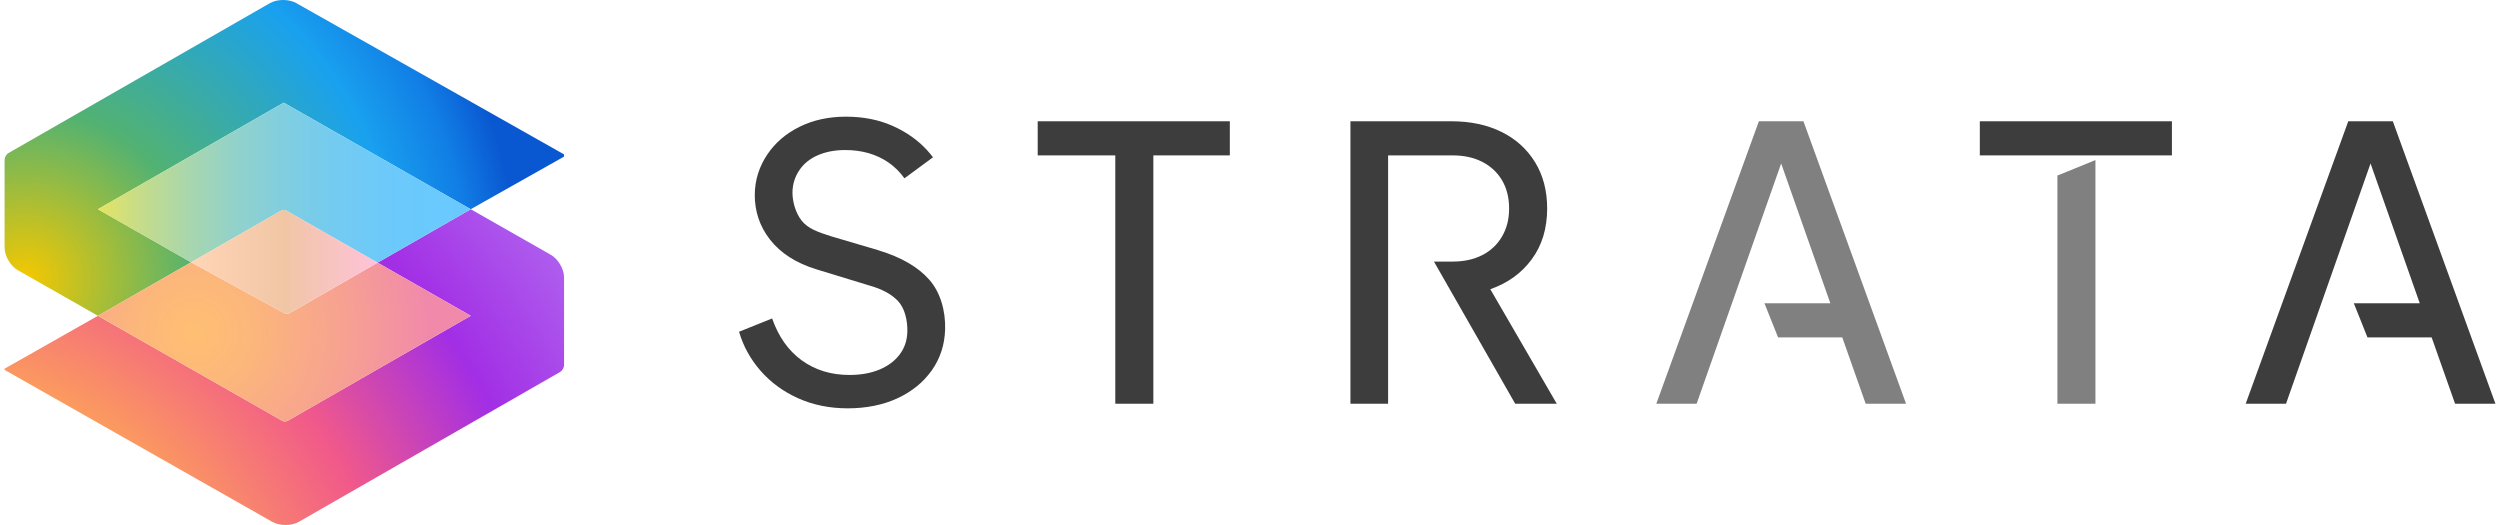
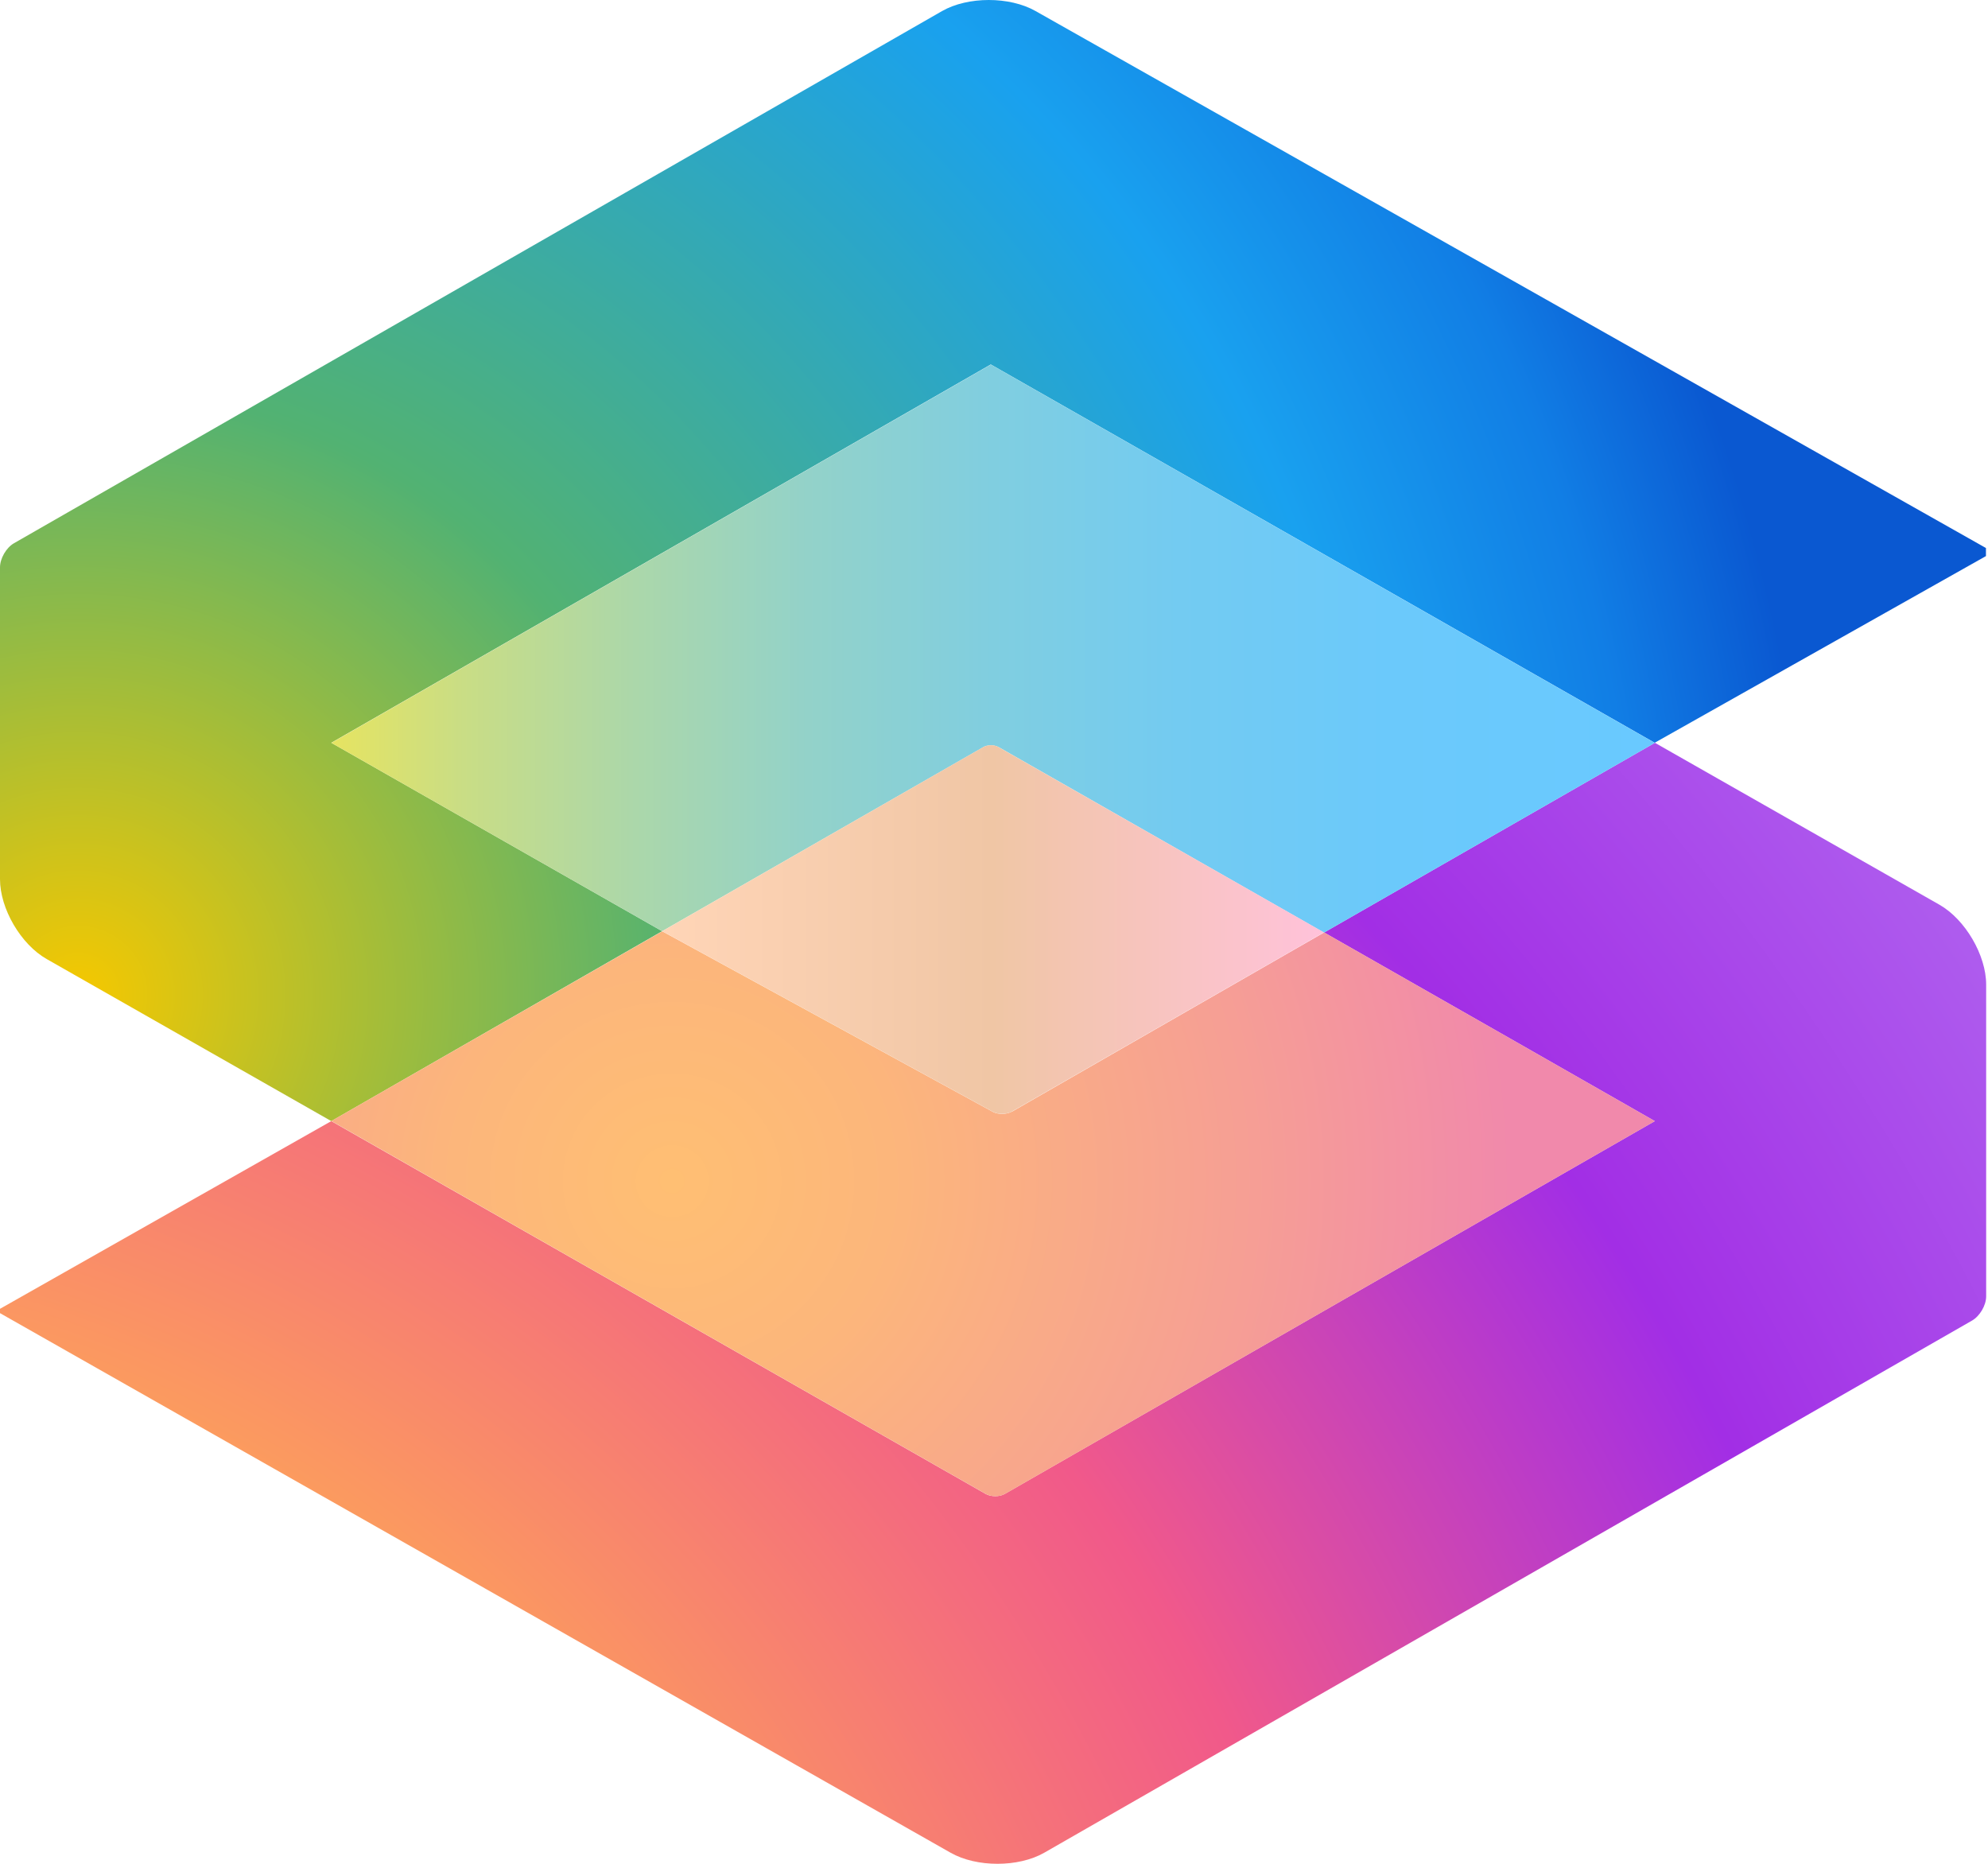
- <svg xmlns="http://www.w3.org/2000/svg" width="100" height="21" viewBox="0 0 854 180" fill="none">
+ <svg xmlns="http://www.w3.org/2000/svg" width="192" height="180" viewBox="0 0 192 180" fill="none">
  <path d="M191.822 95.089V125.204C191.822 126.06 191.21 127.101 190.471 127.529L100.846 178.934C98.351 180.355 94.319 180.355 91.814 178.934L0 126.819V126.401L31.995 108.273L95.206 144.285C95.719 144.567 96.527 144.567 97.03 144.285L159.817 108.273L146.437 100.635L127.881 90.058L159.827 71.736L187.306 87.373C189.8 88.793 191.822 92.248 191.822 95.089Z" fill="url(#paint0_radial_1_20)" />
  <path d="M100.008 1.064C97.503 -0.356 93.471 -0.356 90.976 1.074L1.341 52.469C0.601 52.897 0 53.938 0 54.795V84.91C0 87.761 2.011 91.205 4.516 92.626L31.995 108.272L63.95 89.931L31.995 71.735L95.689 35.198L159.807 71.735L191.802 53.705V52.926L100.008 1.064Z" fill="url(#paint1_radial_1_20)" />
  <path d="M97.72 107.359C97.207 107.641 96.399 107.651 95.886 107.378L63.96 89.942L32.005 108.264L95.216 144.285C95.728 144.567 96.537 144.567 97.04 144.285L159.827 108.274L146.447 100.635L127.891 90.058H127.881L97.74 107.359H97.72Z" fill="url(#paint2_radial_1_20)" />
  <path d="M31.995 71.736L63.95 89.932L94.999 72.135C95.156 72.048 95.354 71.999 95.561 71.989C95.876 71.96 96.201 72.009 96.487 72.174L127.871 90.068L159.817 71.746L95.699 35.209L32.005 71.746L31.995 71.736Z" fill="url(#paint3_linear_1_20)" />
  <path d="M63.96 89.932L95.886 107.368C96.399 107.641 97.207 107.631 97.72 107.349L127.861 90.049L96.389 72.126C96.162 71.999 95.857 71.95 95.561 71.98C95.344 71.999 95.127 72.057 94.94 72.164L63.96 89.932Z" fill="url(#paint4_linear_1_20)" />
-   <path d="M380.815 138.421V53.277H354.212V41.579H420.083V53.277H393.863V138.421H380.815Z" fill="#3D3D3D" />
-   <path d="M616.751 41.579H601.471L566.305 138.421H580.13L609.111 56.045L625.968 103.972H603.376L608.052 115.67H630.058L638.092 138.421H651.928L616.751 41.579Z" fill="#808080" />
-   <path d="M818.826 41.579H803.547L768.38 138.421H782.206L811.187 56.045L828.055 103.972H805.451L810.128 115.67H832.133L840.167 138.421H854.004L818.826 41.579Z" fill="#3D3D3D" />
-   <path d="M532.175 138.421L509.391 99.157C515.363 97.077 520.107 93.653 523.611 88.882C527.127 84.112 528.884 78.318 528.884 71.469C528.884 65.397 527.498 60.115 524.738 55.612C521.966 51.108 518.124 47.639 513.211 45.215C508.287 42.791 502.585 41.579 496.084 41.579H461.436V138.432H474.349V53.277H496.478C500.343 53.277 503.724 54.011 506.619 55.489C509.515 56.957 511.78 59.07 513.403 61.794C515.025 64.53 515.836 67.754 515.836 71.48C515.836 75.205 515.025 78.329 513.403 81.098C511.78 83.878 509.515 85.991 506.619 87.47C503.724 88.949 500.343 89.683 496.478 89.683H490.067L517.932 138.432H532.175V138.421Z" fill="#3D3D3D" />
-   <path d="M299.8 85.858L283.473 81.043C278.864 79.575 275.461 78.408 273.264 75.628C271.067 72.848 270.132 68.834 270.132 66.131C270.132 63.096 271.033 60.483 272.543 58.27C274.053 56.057 276.171 54.367 278.887 53.199C281.602 52.032 284.712 51.442 288.228 51.442C293.929 51.442 298.853 52.854 302.988 55.668C305.129 57.136 306.966 58.959 308.521 61.139L318.313 53.933C317.682 53.099 317.017 52.287 316.296 51.498C313.062 47.984 309.084 45.193 304.363 43.114C299.642 41.034 294.335 40 288.453 40C282.571 40 277.287 41.145 272.611 43.447C267.935 45.749 264.227 48.907 261.523 52.943C258.808 56.98 257.208 61.628 257.208 66.921C257.208 72.214 258.751 77.407 262.38 82.088C266.008 86.77 271.349 90.195 278.402 92.363L296.284 97.823C300.724 99.046 304.07 100.836 306.324 103.216C308.577 105.607 309.648 109.788 309.513 113.857C309.422 116.804 308.532 119.384 306.842 121.597C305.152 123.81 302.842 125.522 299.901 126.734C296.96 127.946 293.557 128.558 289.704 128.558C283.383 128.558 277.918 126.89 273.32 123.554C268.723 120.218 265.343 115.436 263.157 109.187L251.822 113.735C253.253 118.672 255.709 123.142 259.191 127.123C262.672 131.104 266.965 134.251 272.081 136.553C277.197 138.844 282.864 140 289.095 140C295.326 140 301.186 138.855 306.132 136.553C311.079 134.262 315 131.071 317.884 127.001C320.78 122.931 322.301 118.25 322.47 112.968C322.662 106.552 320.848 100.225 317.028 95.888C313.208 91.551 307.473 88.226 299.811 85.88L299.8 85.858Z" fill="#3D3D3D" />
-   <path d="M703.827 138.421H716.864V54.878L703.827 60.193V138.421Z" fill="#808080" />
-   <path d="M743.085 41.579H677.224V53.277H743.085V41.579Z" fill="#3D3D3D" />
  <defs>
    <radialGradient id="paint0_radial_1_20" cx="0" cy="0" r="1" gradientTransform="matrix(230.718 -152.765 154.798 227.688 -31.571 238.396)" gradientUnits="userSpaceOnUse">
      <stop offset="0.35" stop-color="#FFB051" />
      <stop offset="0.6" stop-color="#F1598A" />
      <stop offset="0.8" stop-color="#A22EE5" />
      <stop offset="1" stop-color="#B167F0" />
    </radialGradient>
    <radialGradient id="paint1_radial_1_20" cx="0" cy="0" r="1" gradientUnits="userSpaceOnUse" gradientTransform="translate(7.00043 95.798) scale(168.829 166.611)">
      <stop stop-color="#F5C800" />
      <stop offset="0.35" stop-color="#52B272" />
      <stop offset="0.75" stop-color="#19A1EF" />
      <stop offset="0.9" stop-color="#117EE5" />
      <stop offset="1" stop-color="#0A58D1" />
    </radialGradient>
    <radialGradient id="paint2_radial_1_20" cx="0" cy="0" r="1" gradientUnits="userSpaceOnUse" gradientTransform="translate(64.9067 114.053) scale(81.1951 80.1287)">
      <stop stop-color="#FFBF73" />
      <stop offset="0.26" stop-color="#FCB67B" />
      <stop offset="0.68" stop-color="#F69F94" />
      <stop offset="1" stop-color="#F189AB" />
    </radialGradient>
    <linearGradient id="paint3_linear_1_20" x1="31.995" y1="62.629" x2="159.817" y2="62.629" gradientUnits="userSpaceOnUse">
      <stop stop-color="#E6E461" />
      <stop offset="0.1" stop-color="#C9DD85" />
      <stop offset="0.23" stop-color="#ABD7AA" />
      <stop offset="0.36" stop-color="#93D2C9" />
      <stop offset="0.5" stop-color="#80CEE0" />
      <stop offset="0.64" stop-color="#73CBF1" />
      <stop offset="0.8" stop-color="#6BC9FB" />
      <stop offset="1" stop-color="#69C9FF" />
    </linearGradient>
    <linearGradient id="paint4_linear_1_20" x1="63.96" y1="89.776" x2="127.861" y2="89.776" gradientUnits="userSpaceOnUse">
      <stop stop-color="#FFD5B7" />
      <stop offset="0.5" stop-color="#F0C6A5" />
      <stop offset="1" stop-color="#FFC2DA" />
    </linearGradient>
  </defs>
</svg>
